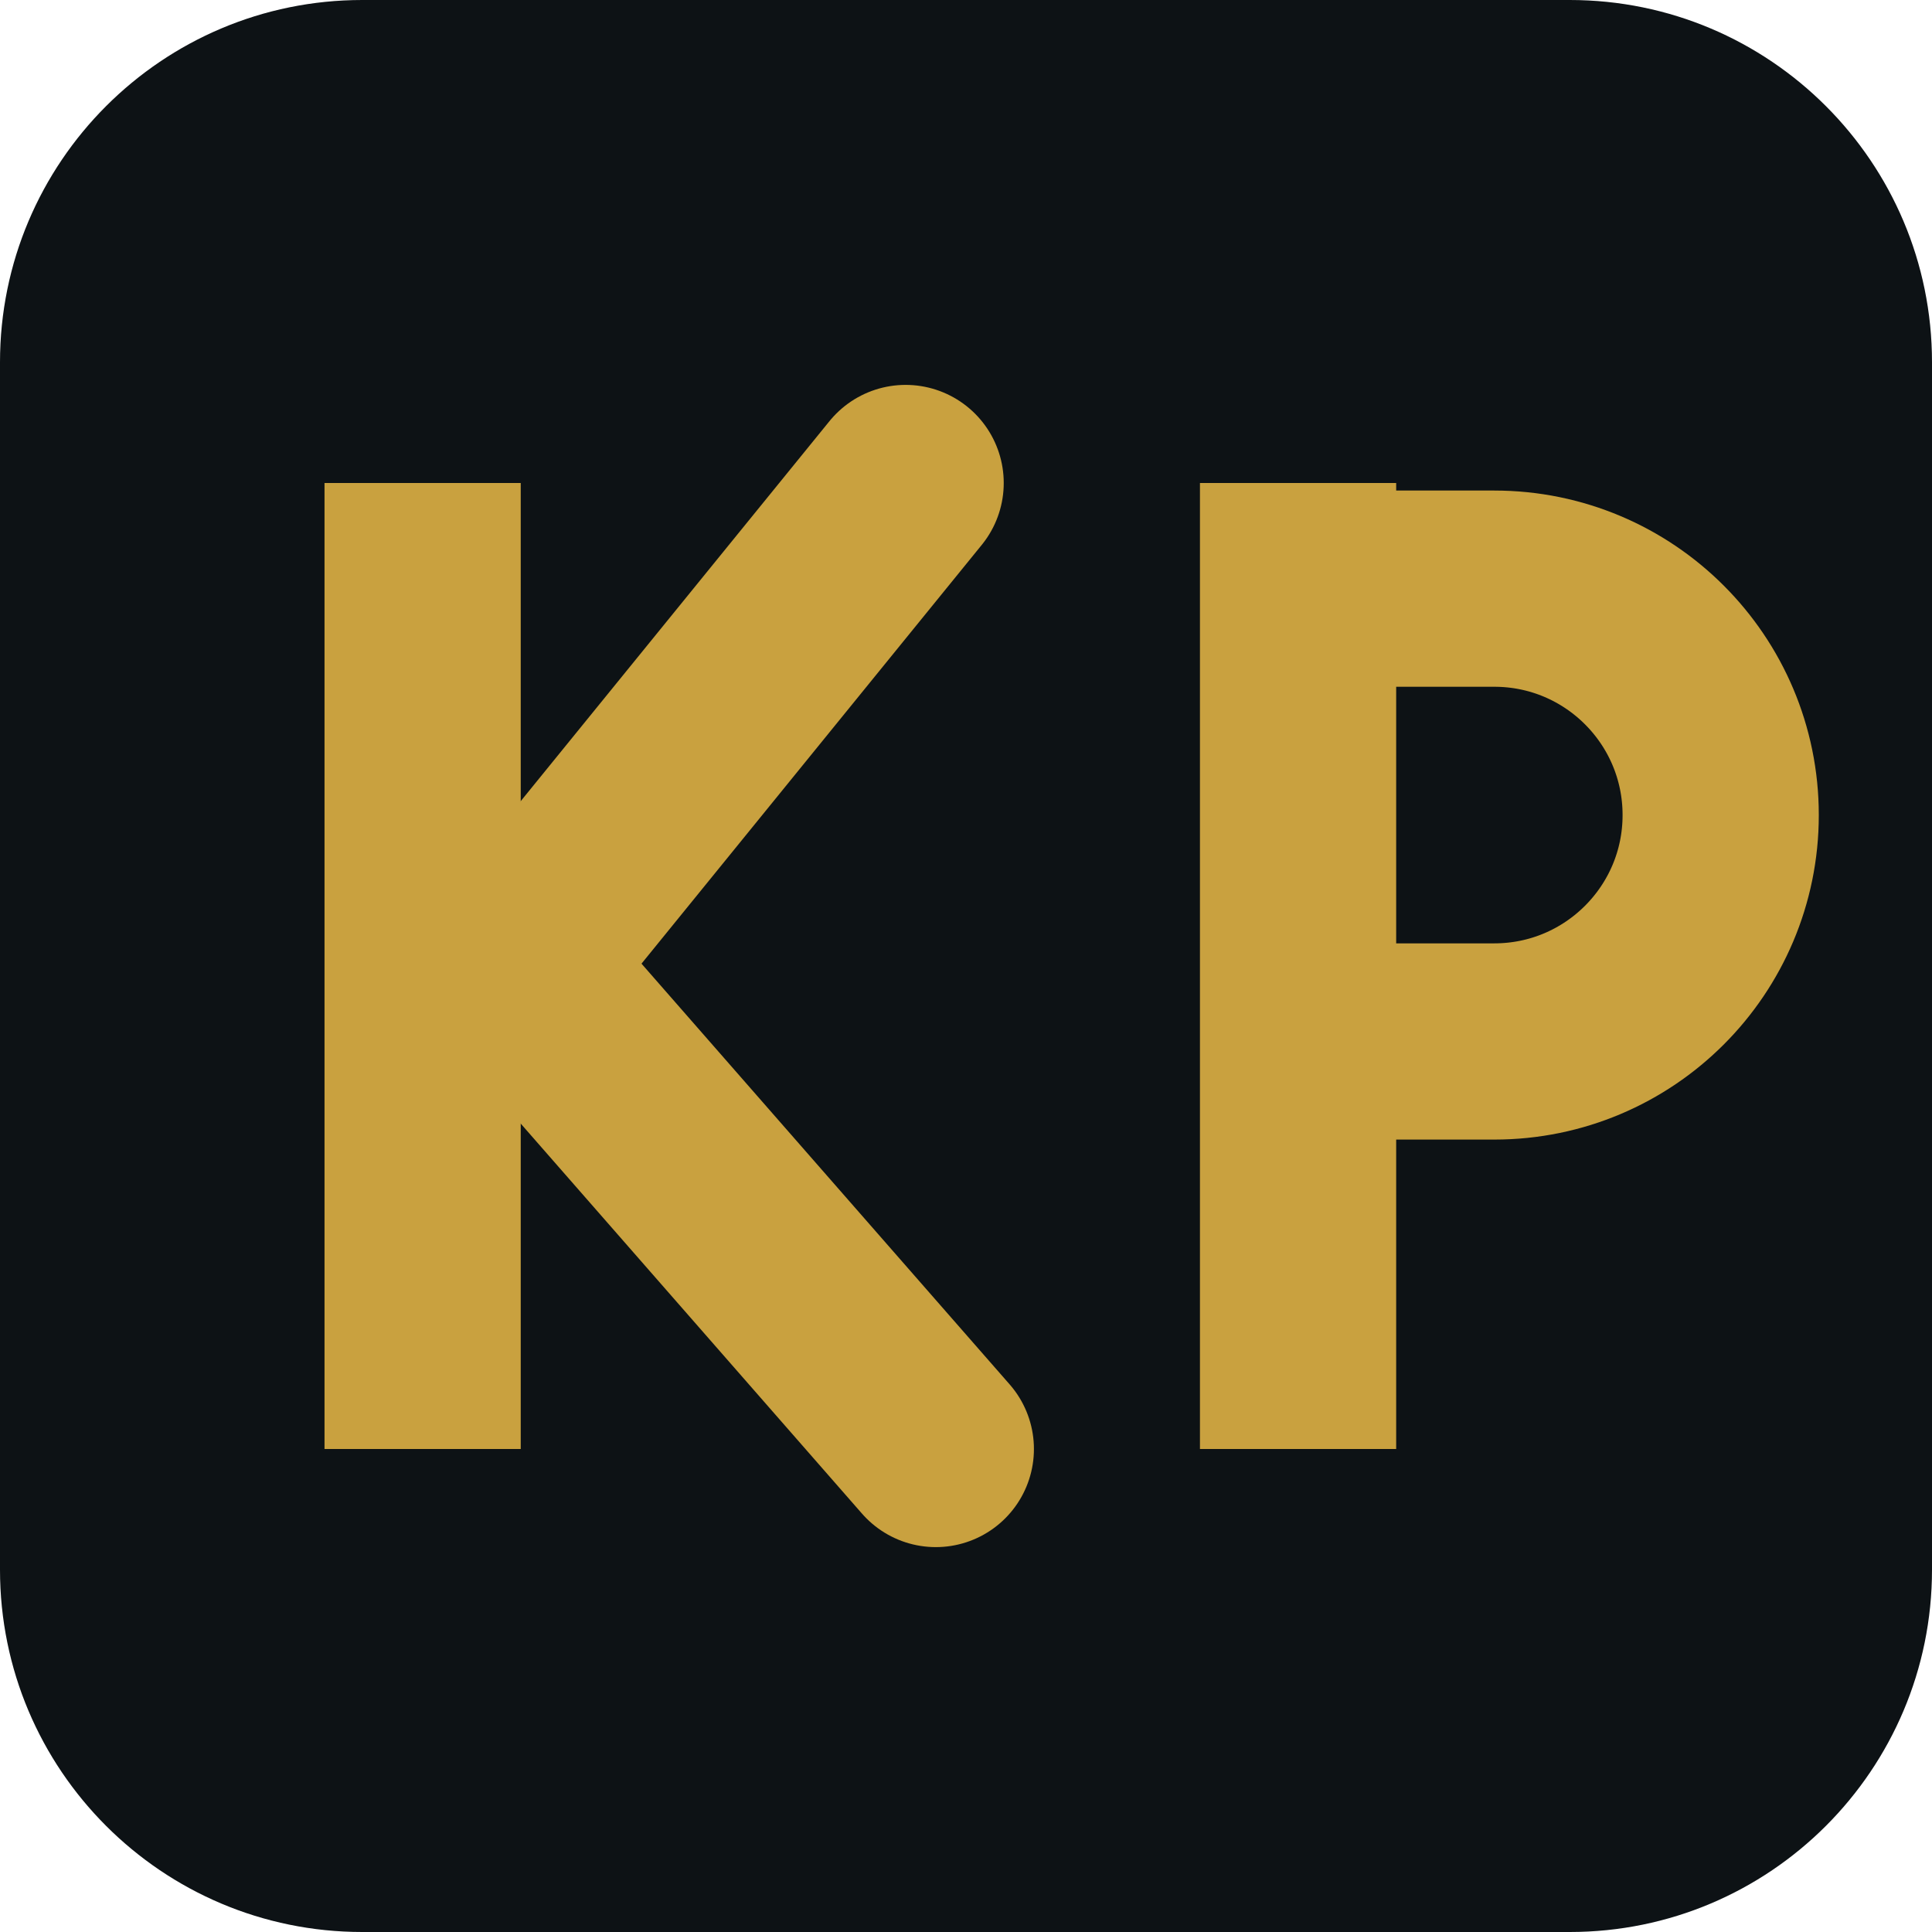
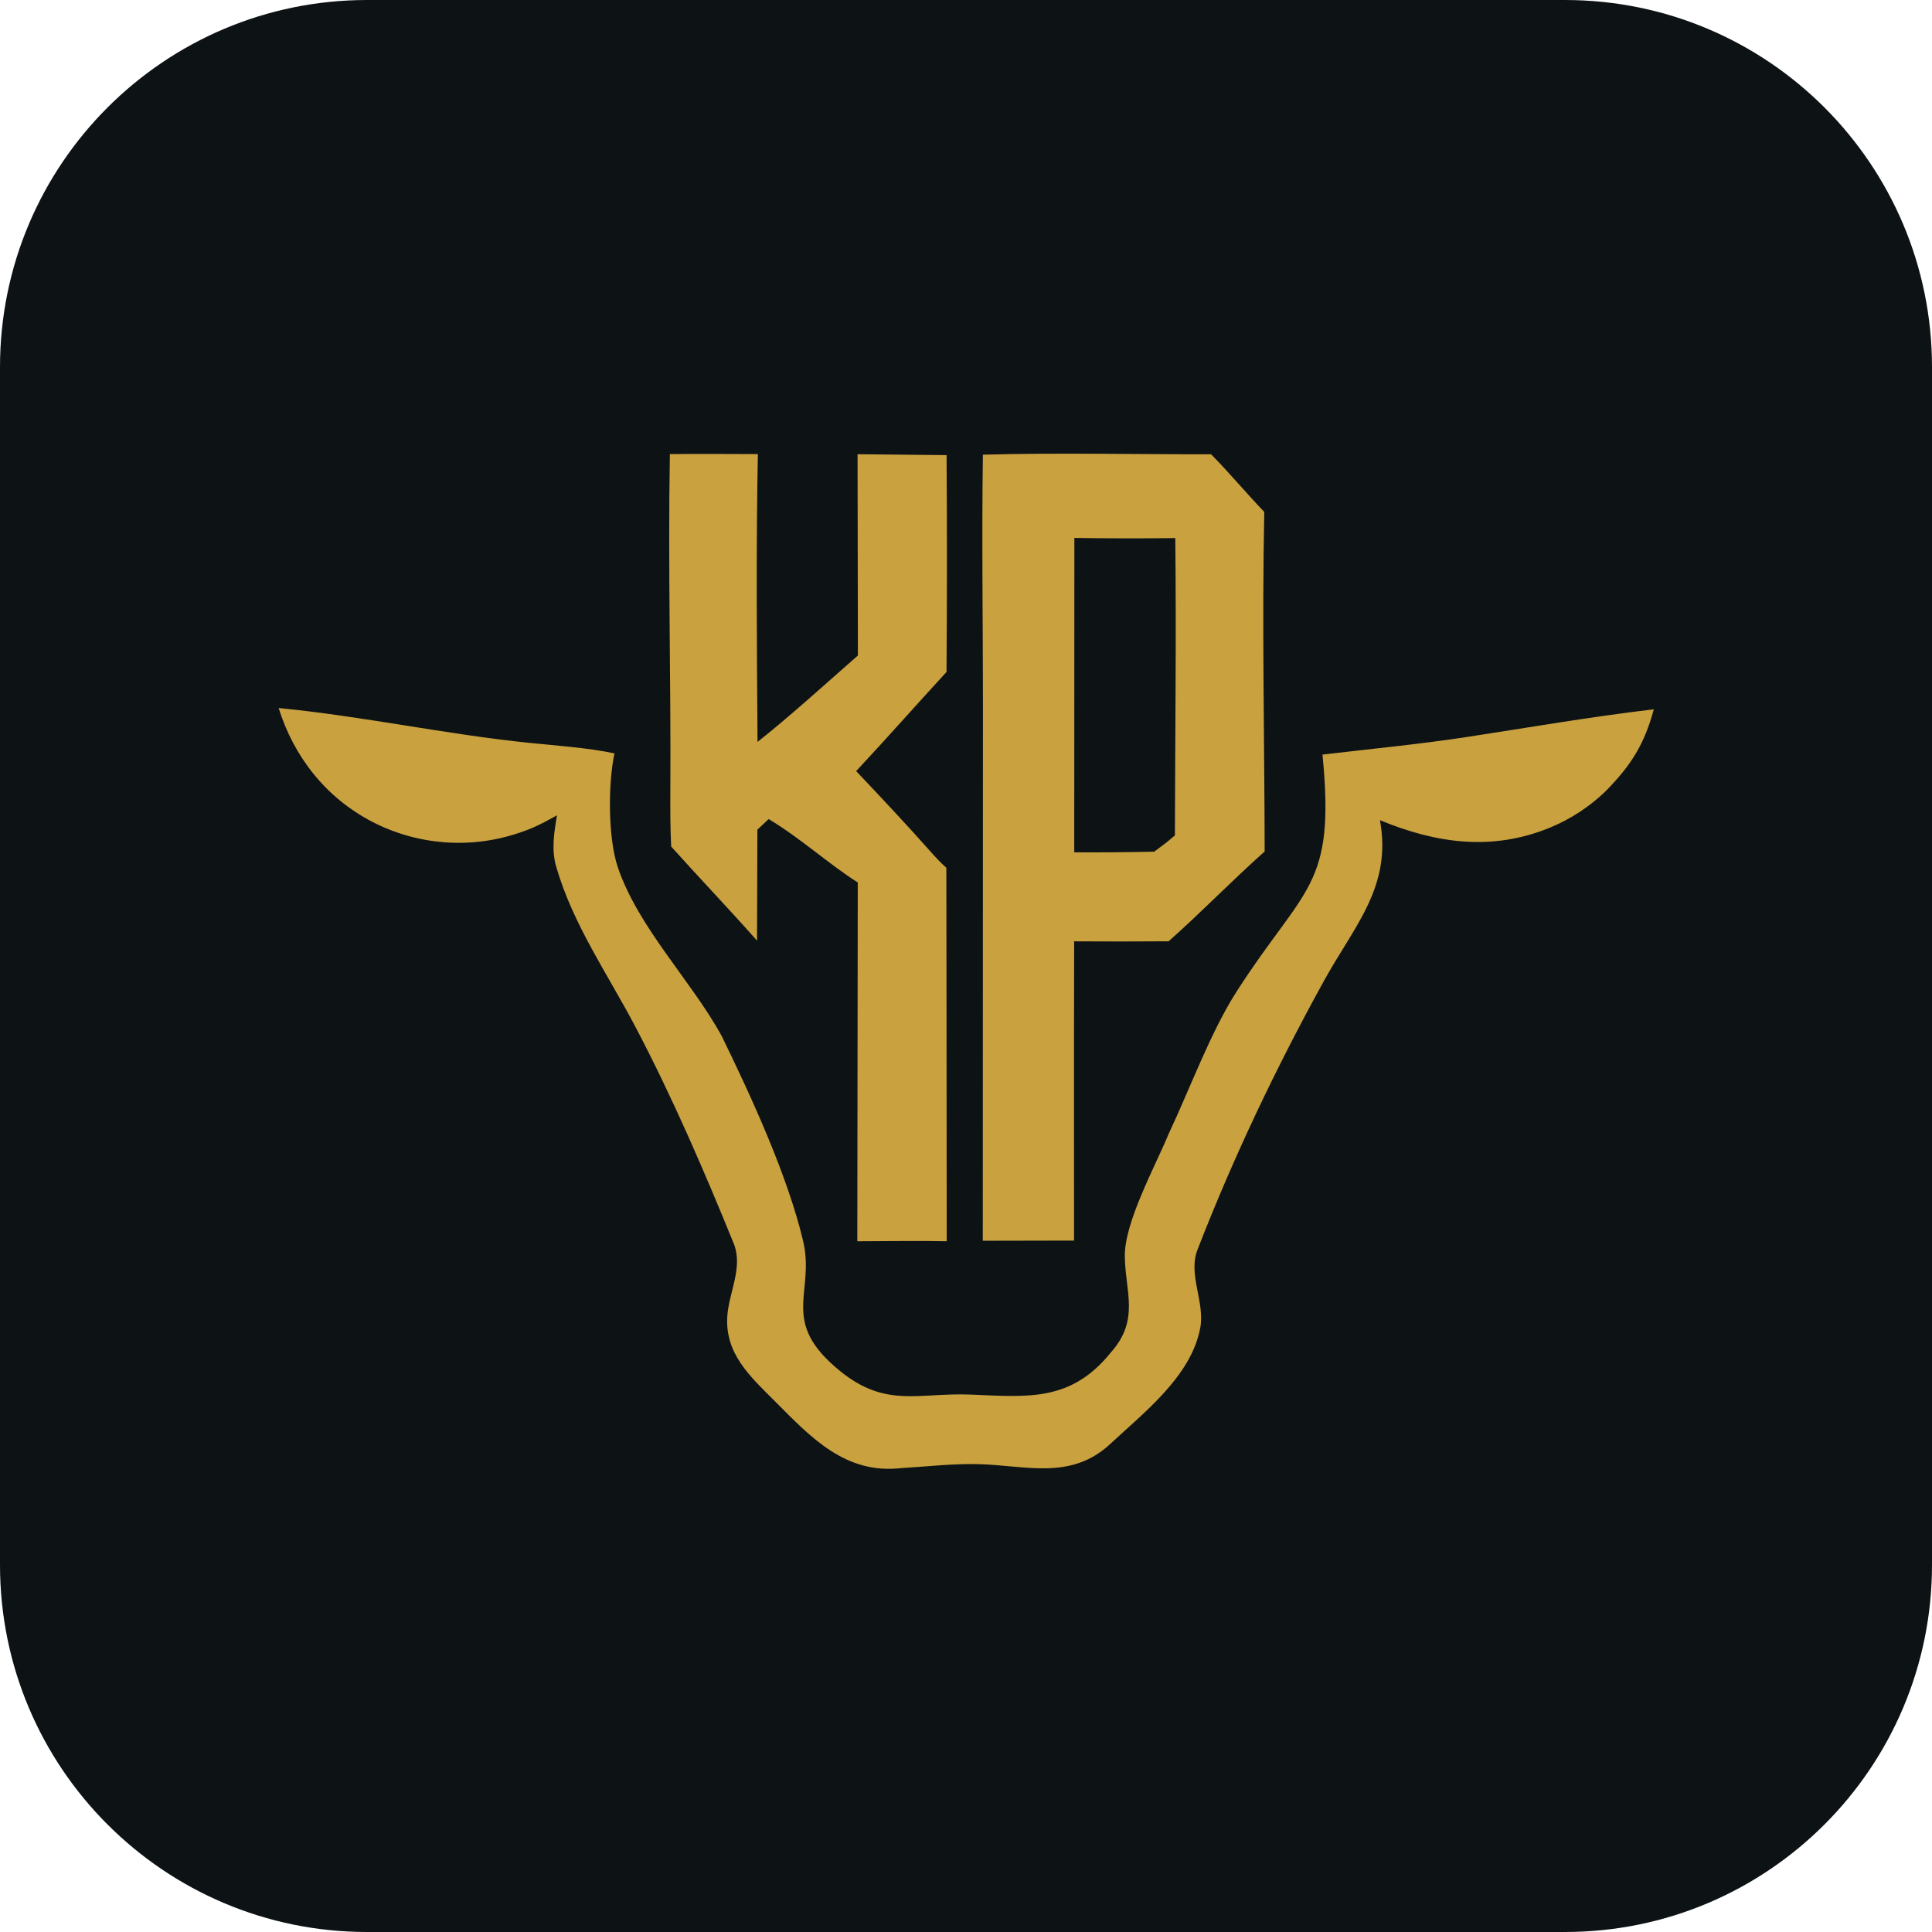
- <svg xmlns="http://www.w3.org/2000/svg" viewBox="0 0 64 64">
-   <rect width="64" height="64" rx="12" fill="#0d1215" />
-   <g fill="none" stroke="#c9a13f" stroke-width="6.5" stroke-linecap="butt">
-     <path d="M14 16 V48" />
-     <path d="M17 32 L30 16" stroke-linecap="round" />
-     <path d="M17 32 L31 48" stroke-linecap="round" />
-     <path d="M43 16 V48" />
-     <path d="M46 19.5 H49.5 A7.5 7.5 0 0 1 49.5 34.5 H46" stroke-linejoin="round" />
+ <svg xmlns="http://www.w3.org/2000/svg" viewBox="0 0 100 100">
+   <rect width="100" height="100" rx="19" fill="#0d1215" />
+   <g transform="translate(-30.78,-31.02) scale(0.07889)" fill="#c9a13f">
+     <path d="M 572.971 857.744 C 627.586 863.006 682.801 875.022 737.537 880.607 C 755.084 882.397 776.382 883.858 793.345 887.514 C 789.055 907.187 788.996 943.086 795.552 962.334 C 809.049 1001.96 843.683 1036.61 863.581 1072.75 C 883.116 1112.8 906.787 1164.23 917.046 1207.22 C 925.282 1241.73 900.812 1260.11 941.69 1293.03 C 971.759 1317.24 993.038 1306.75 1027.54 1308.21 C 1064.79 1309.78 1092.92 1312.94 1119.06 1280.48 C 1138.22 1258.98 1128.28 1240.28 1128.16 1217.07 C 1128.04 1194.82 1148.28 1158.12 1156.96 1137.02 C 1170.7 1108.04 1184.4 1070.38 1201.49 1043.77 C 1246.3 973.995 1266.48 975.819 1257.84 888.285 C 1288.39 884.696 1321.99 881.427 1352.14 876.816 C 1394 870.416 1432.98 863.579 1475.24 858.581 C 1468.97 881.613 1460.44 895.157 1443.7 912.247 C 1433.23 922.369 1420.96 930.441 1407.52 936.047 C 1369.26 951.89 1332.52 946.6 1295.55 931.329 C 1303.54 975.023 1278.87 1000.37 1258.8 1036.77 C 1227.44 1093.63 1199.35 1152.56 1175.84 1213.14 C 1169.43 1229.64 1180.97 1247.53 1177.58 1264.86 C 1171.39 1296.57 1140.38 1320.21 1117.92 1341.21 C 1092.25 1364.47 1062.93 1354.64 1032.4 1353.84 C 1015.66 1353.4 998.15 1355.41 981.407 1356.44 C 944.826 1360.53 922.515 1336.61 898.732 1312.71 C 882.803 1296.7 865.152 1281.31 867.436 1255.68 C 868.781 1240.58 877.445 1225.01 871.832 1209.76 C 852.336 1161.72 831.119 1112.66 807.003 1066.8 C 788.784 1032.15 766.037 999.752 755.064 961.763 C 751.83 950.568 753.745 939.247 755.594 928.154 C 746.253 933.295 740.134 936.612 730.002 939.885 C 698.387 950.398 663.863 947.673 634.288 932.33 C 604.194 916.679 583.002 889.929 572.971 857.744 z" />
+     <path d="M 829.668 691.15 C 848.68 690.867 868.34 691.129 887.405 691.131 C 886.19 752.465 886.722 818.52 887.191 879.975 C 908.145 863.414 932.688 841.109 953.028 823.285 L 952.81 691.219 L 1011.21 691.814 C 1011.54 739.239 1011.53 786.665 1011.17 834.09 C 991.227 855.767 972.091 877.495 951.891 899.127 C 968.188 916.36 984.389 933.548 1000.13 951.305 C 1003.65 955.27 1007.09 959.042 1011.06 962.56 L 1011.16 1038.75 L 1011.31 1207.59 C 992.392 1207.19 971.679 1207.59 952.643 1207.61 L 952.945 972.2 C 933.496 959.822 916.249 943.774 894.482 930.576 L 887.083 937.546 L 886.849 1010.38 C 869.034 990.156 848.859 969.109 830.517 948.62 C 829.918 936.678 829.903 924.173 829.974 912.194 C 830.409 838.682 828.385 764.63 829.668 691.15 z" />
+     <path fill-rule="evenodd" d="M 1035.04 691.525 C 1082.74 690.17 1136.53 691.348 1184.73 691.258 C 1195.91 702.435 1208.05 717.031 1219.67 729.089 C 1218.1 802.686 1219.81 878.128 1219.91 951.852 C 1198.74 970.668 1178.65 991.477 1156.89 1010.79 C 1136.23 1010.95 1115.58 1010.96 1094.92 1010.82 L 1094.81 1081.5 L 1094.85 1207.15 L 1034.97 1207.27 L 1035.08 855.33 C 1035.05 801.249 1034.25 745.474 1035.04 691.525 z M 1095.06 746.143 C 1117.13 746.475 1139.19 746.507 1161.26 746.238 C 1162.01 810.656 1161.16 876.767 1161.01 941.324 L 1155.43 945.971 C 1152.82 948.001 1150.07 950.004 1147.42 951.989 C 1129.94 952.362 1112.46 952.502 1094.98 952.408 L 1095.06 746.143 z" />
  </g>
</svg>
